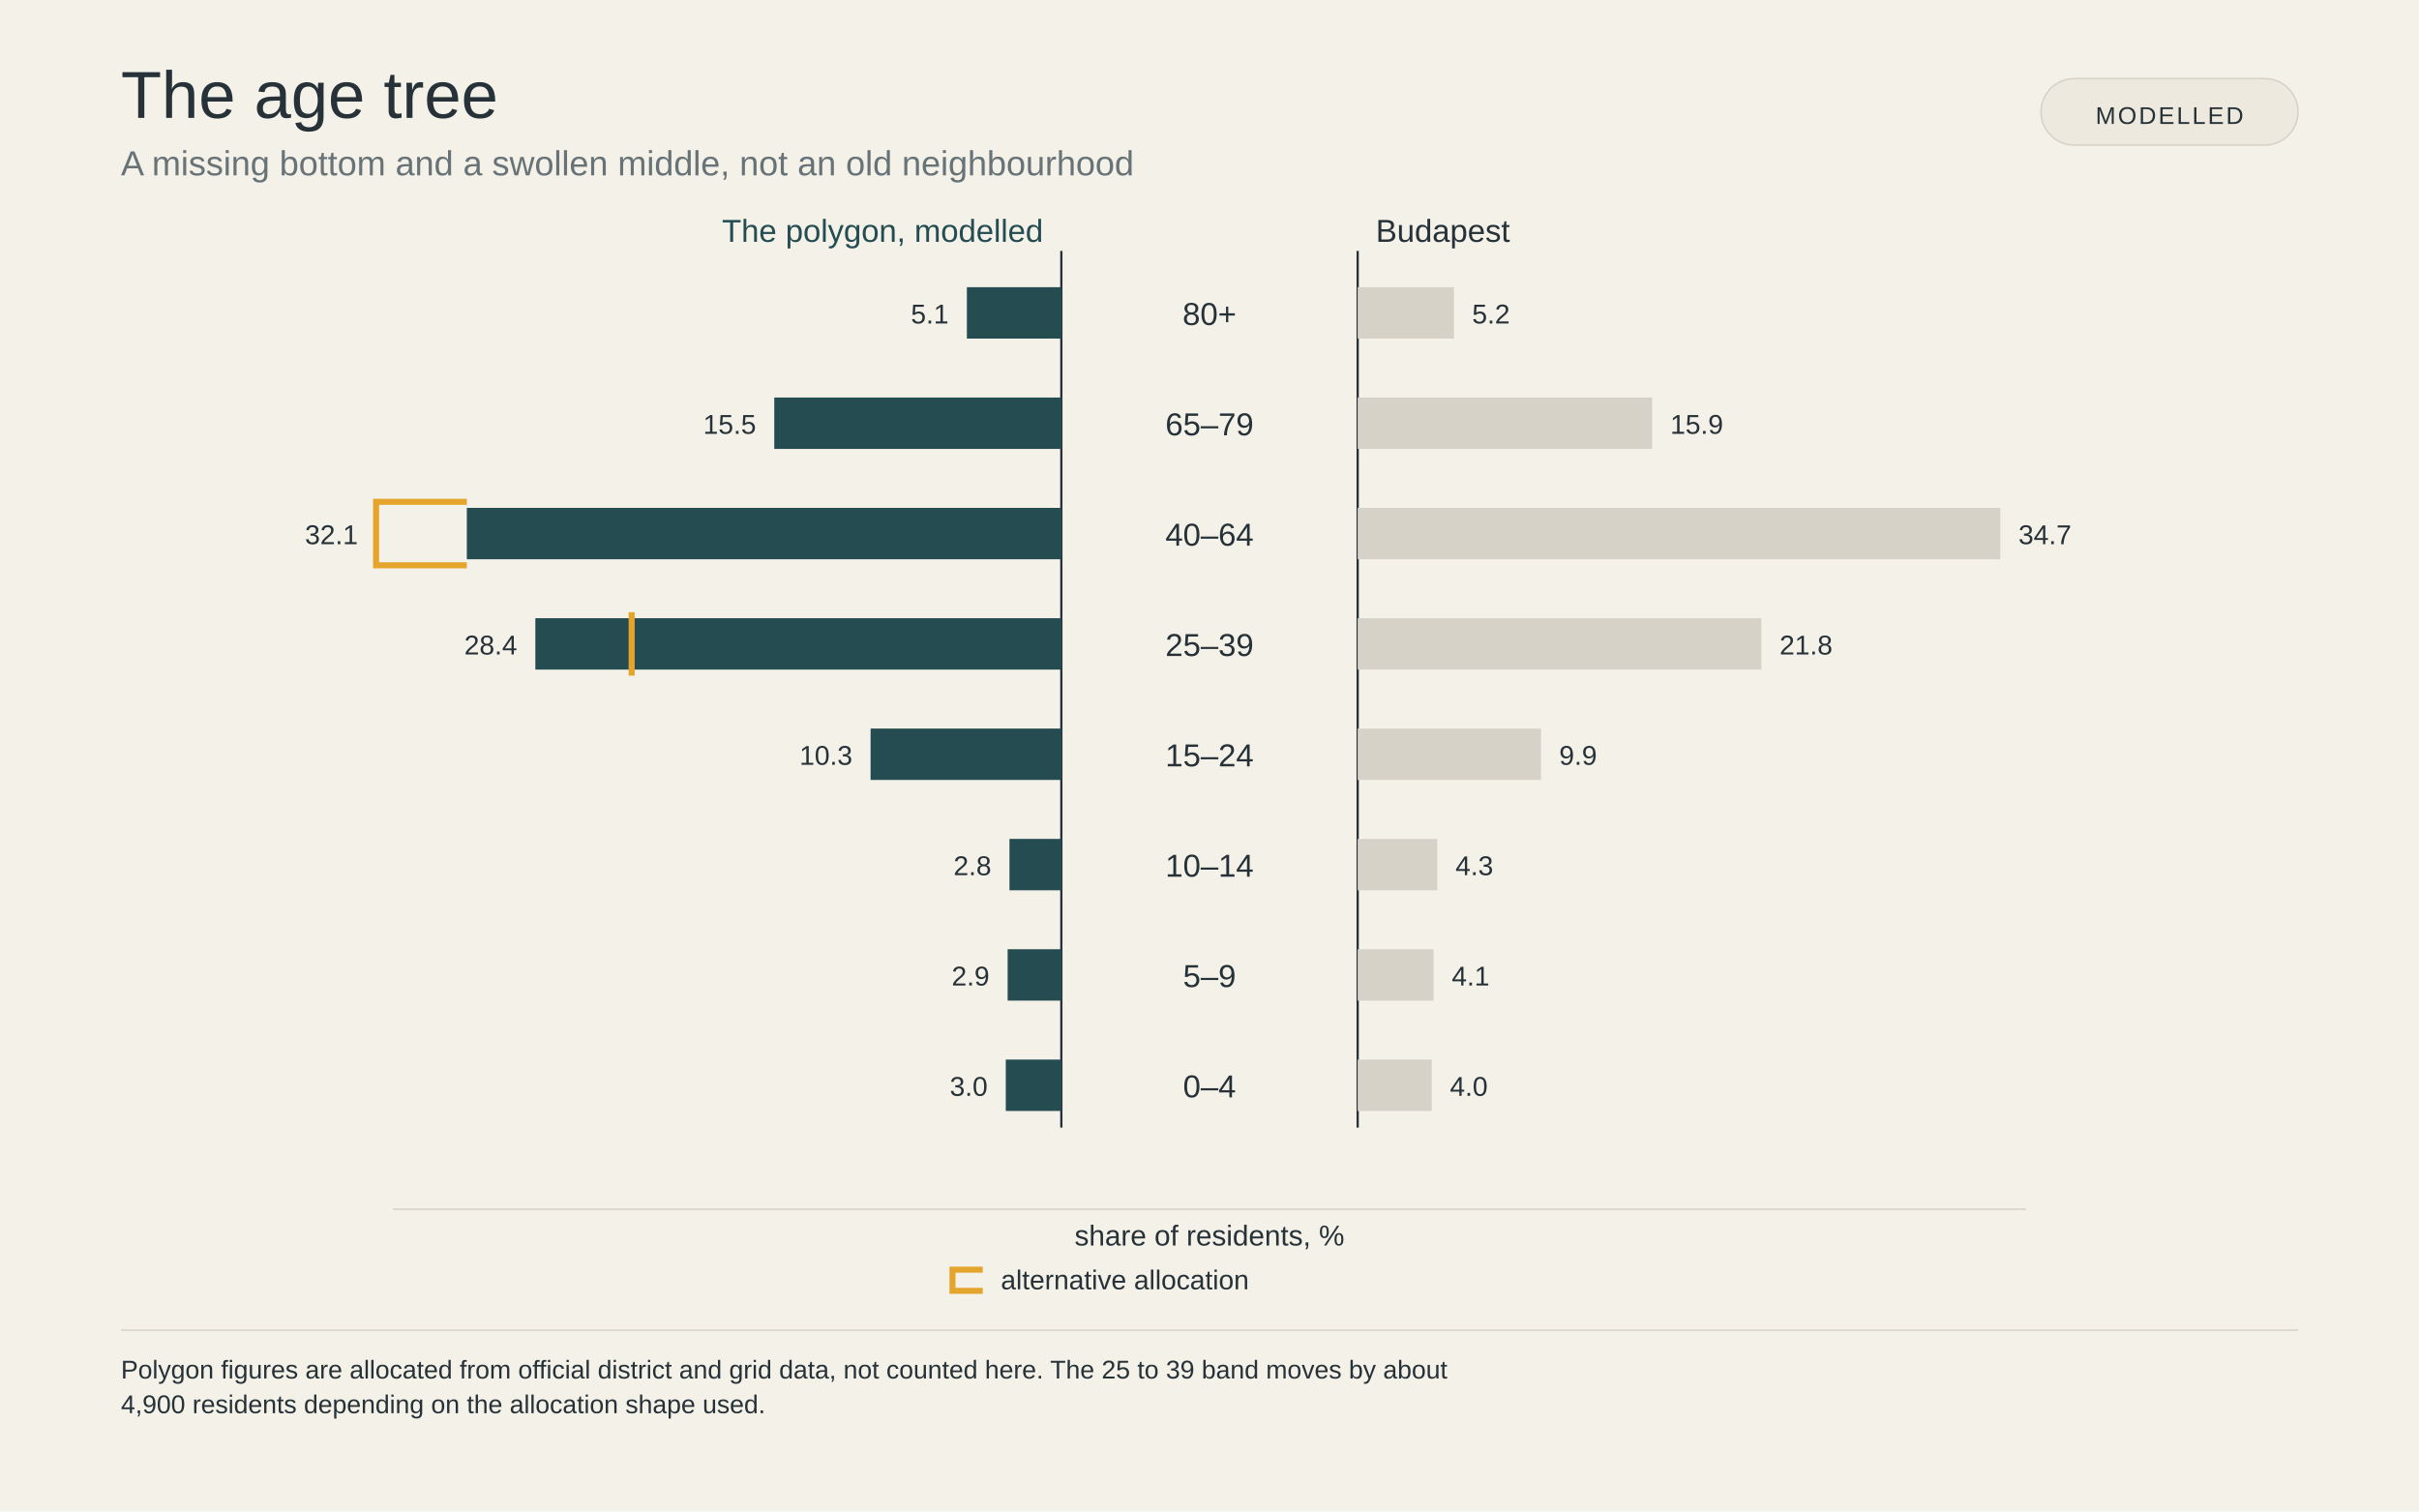
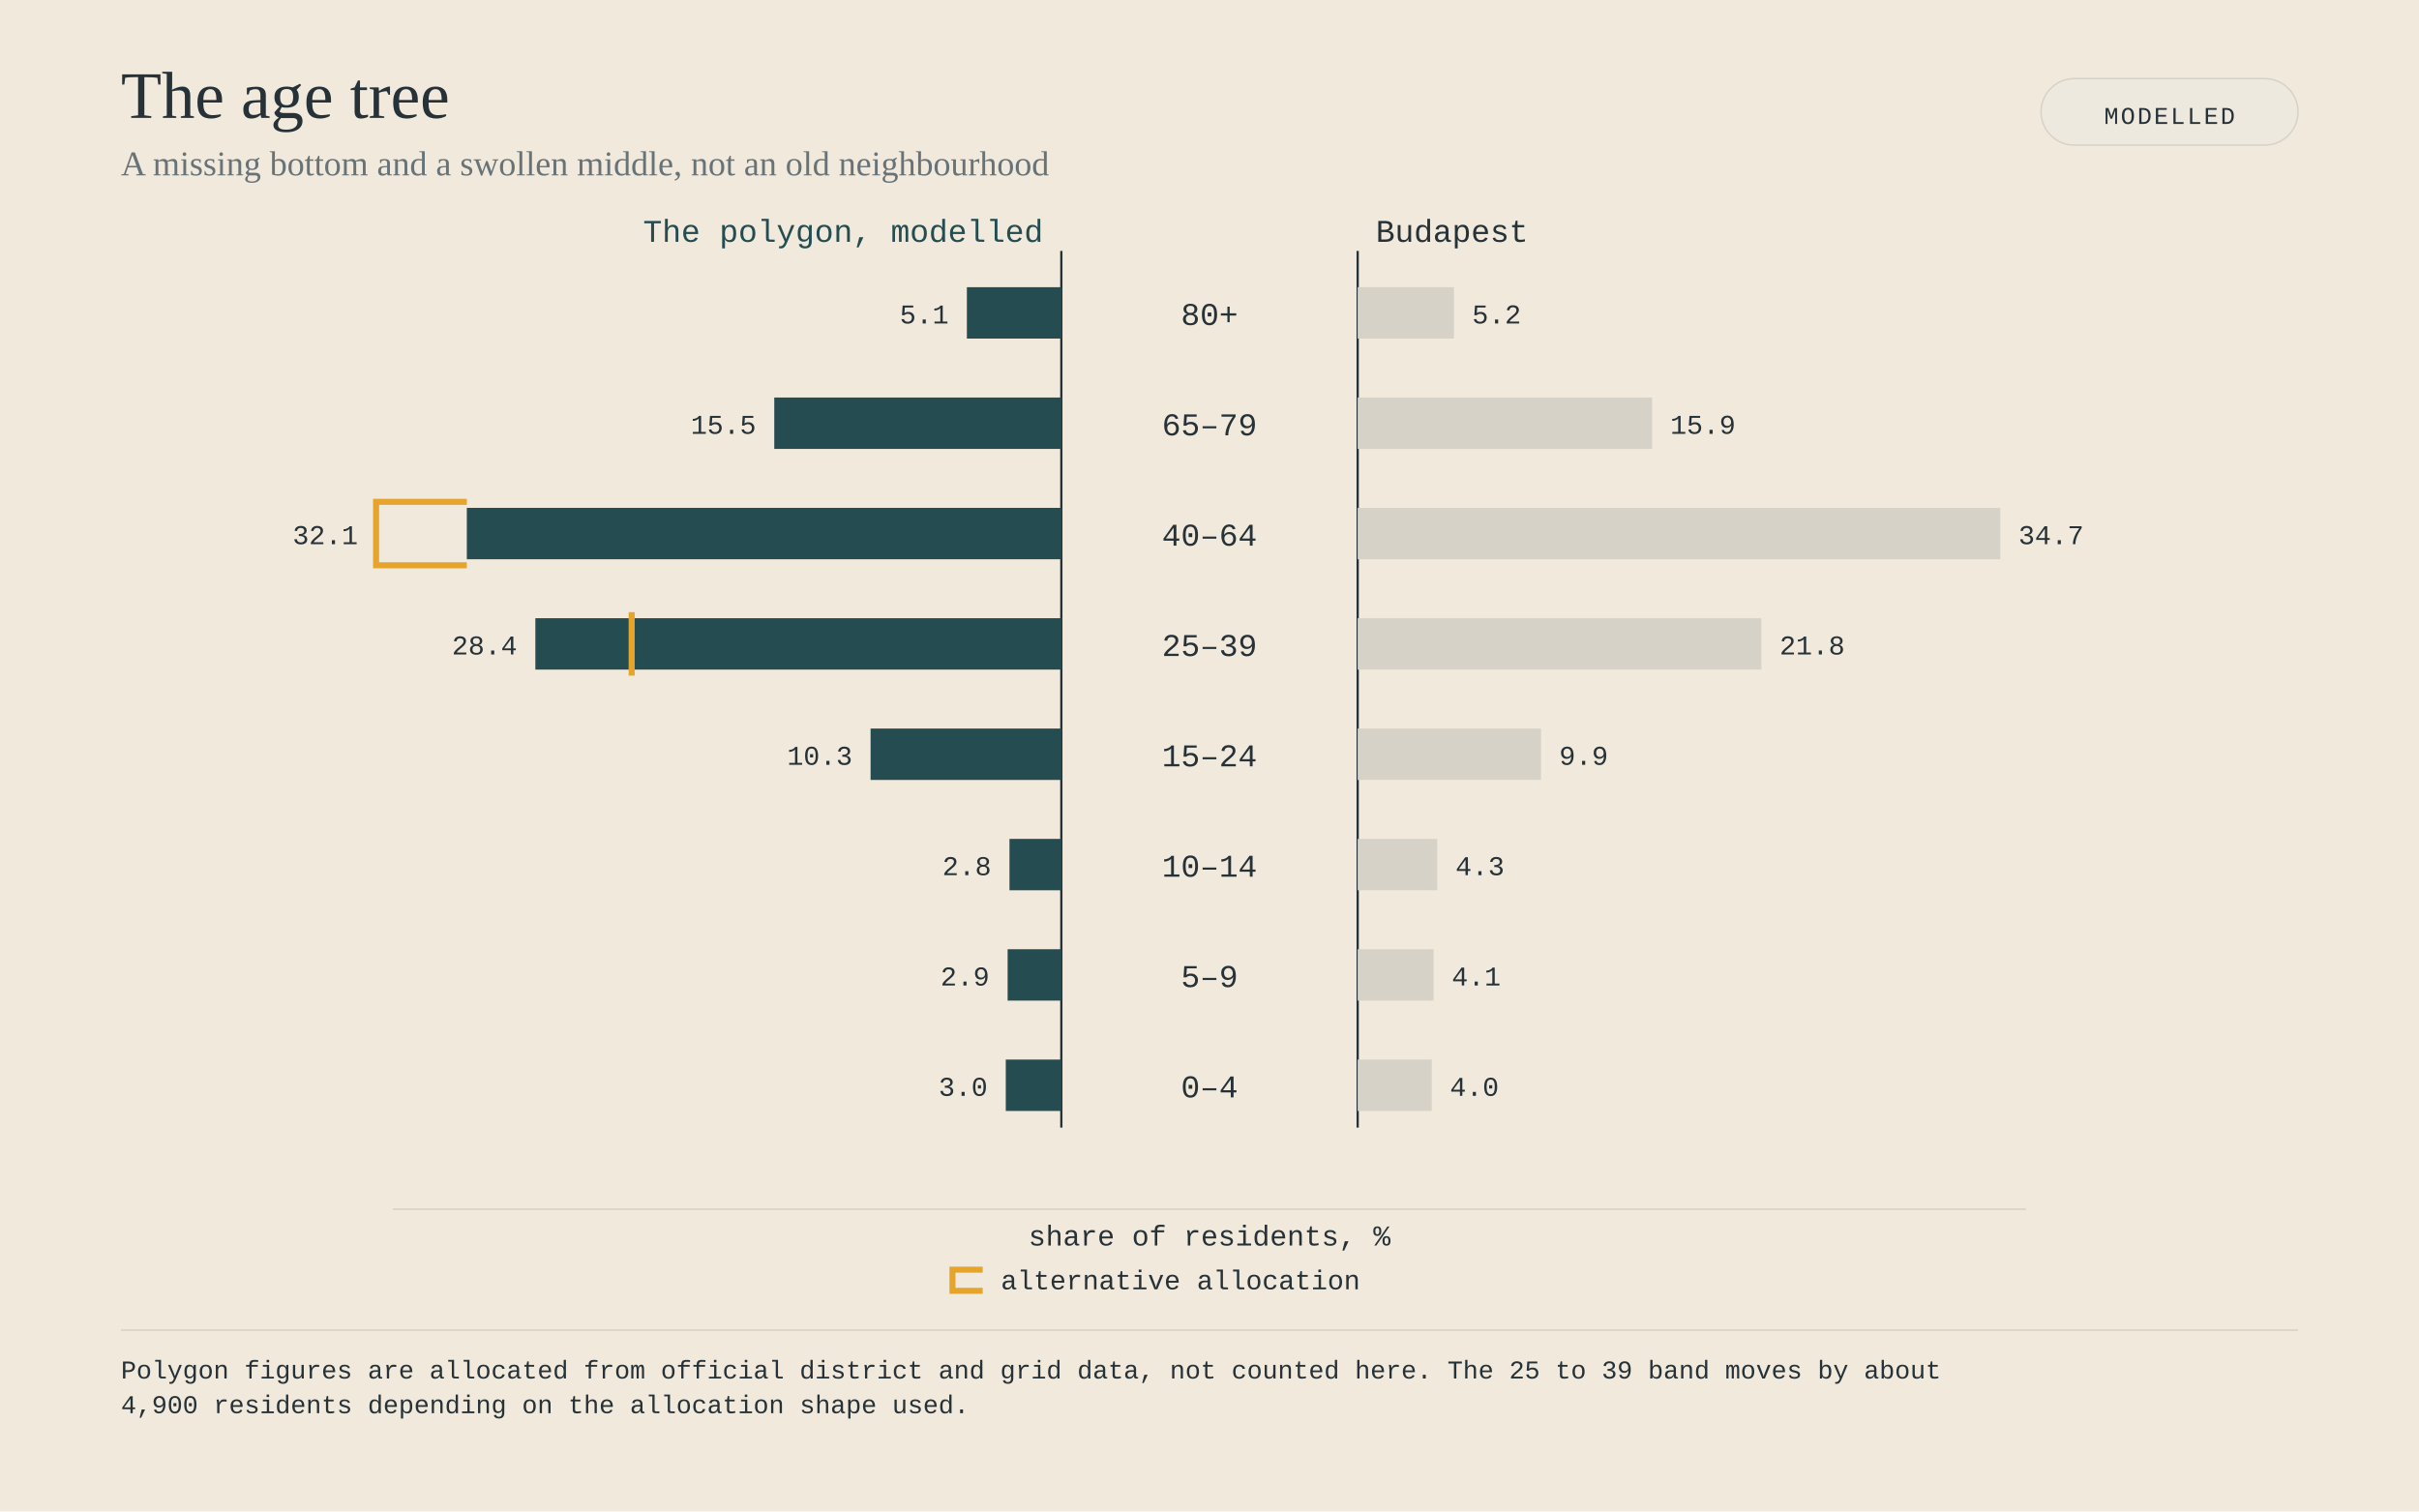
<svg xmlns="http://www.w3.org/2000/svg" width="1600" height="1000" viewBox="0 0 1600 1000" role="img" aria-labelledby="title desc">
-   <style>text{font-family:Arial,"Helvetica Neue",sans-serif;font-variant-numeric:tabular-nums lining-nums}.axis{shape-rendering:crispEdges}</style>
-   <rect x="0" y="0" width="1600" height="1000" fill="#F4F1E9" stroke="none" stroke-width="0" rx="0" opacity="1" />
+   <style>text{font-family:"Courier New",Courier,monospace;font-variant-numeric:tabular-nums lining-nums}svg&gt;text:nth-of-type(1),svg&gt;text:nth-of-type(2){font-family:Georgia,"Times New Roman",serif}.axis{shape-rendering:crispEdges}</style>
+   <rect x="0" y="0" width="1600" height="1000" fill="#F1EADC" stroke="none" stroke-width="0" rx="0" opacity="1" />
  <text x="80" y="78" font-size="44" fill="#263238" text-anchor="start" font-weight="500">The age tree</text>
  <text x="80" y="116" font-size="23" fill="#687377" text-anchor="start" font-weight="400">A missing bottom and a swollen middle, not an old neighbourhood</text>
  <rect x="1350" y="52" width="170" height="44" fill="#EEE9DF" stroke="#D7D2C7" stroke-width="1" rx="22" opacity="1" />
  <text x="1435" y="82" font-size="16" fill="#263238" text-anchor="middle" font-weight="500" letter-spacing="1.4">MODELLED</text>
  <text x="690" y="160" font-size="21" fill="#244C51" text-anchor="end" font-weight="500">The polygon, modelled</text>
  <text x="910" y="160" font-size="21" fill="#263238" text-anchor="start" font-weight="500">Budapest</text>
  <line x1="702" y1="166" x2="702" y2="746" stroke="#263238" stroke-width="1.5" opacity="1" />
  <line x1="898" y1="166" x2="898" y2="746" stroke="#263238" stroke-width="1.5" opacity="1" />
  <rect x="639.525" y="190" width="62.475" height="34" fill="#244C51" stroke="none" stroke-width="0" rx="0" opacity="1" />
  <rect x="898" y="190" width="63.7" height="34" fill="#D7D2C7" stroke="none" stroke-width="0" rx="0" opacity="1" />
  <text x="800" y="215" font-size="21" fill="#263238" text-anchor="middle" font-weight="500">80+</text>
  <text x="627.525" y="214" font-size="18" fill="#263238" text-anchor="end" font-weight="400">5.1</text>
  <text x="973.7" y="214" font-size="18" fill="#263238" text-anchor="start" font-weight="400">5.2</text>
  <rect x="512.125" y="263" width="189.875" height="34" fill="#244C51" stroke="none" stroke-width="0" rx="0" opacity="1" />
  <rect x="898" y="263" width="194.775" height="34" fill="#D7D2C7" stroke="none" stroke-width="0" rx="0" opacity="1" />
  <text x="800" y="288" font-size="21" fill="#263238" text-anchor="middle" font-weight="500">65–79</text>
  <text x="500.125" y="287" font-size="18" fill="#263238" text-anchor="end" font-weight="400">15.5</text>
  <text x="1104.775" y="287" font-size="18" fill="#263238" text-anchor="start" font-weight="400">15.9</text>
  <rect x="308.775" y="336" width="393.225" height="34" fill="#244C51" stroke="none" stroke-width="0" rx="0" opacity="1" />
  <rect x="898" y="336" width="425.075" height="34" fill="#D7D2C7" stroke="none" stroke-width="0" rx="0" opacity="1" />
  <path d="M 308.775 332 L 248.75 332 L 248.75 374 L 308.775 374" fill="none" stroke="#E5A52D" stroke-width="4" opacity="1" />
  <text x="800" y="361" font-size="21" fill="#263238" text-anchor="middle" font-weight="500">40–64</text>
  <text x="236.75" y="360" font-size="18" fill="#263238" text-anchor="end" font-weight="400">32.1</text>
  <text x="1335.075" y="360" font-size="18" fill="#263238" text-anchor="start" font-weight="400">34.7</text>
  <rect x="354.1" y="409" width="347.9" height="34" fill="#244C51" stroke="none" stroke-width="0" rx="0" opacity="1" />
  <rect x="898" y="409" width="267.05" height="34" fill="#D7D2C7" stroke="none" stroke-width="0" rx="0" opacity="1" />
  <line x1="417.8" y1="405" x2="417.8" y2="447" stroke="#E5A52D" stroke-width="4" opacity="1" />
  <text x="800" y="434" font-size="21" fill="#263238" text-anchor="middle" font-weight="500">25–39</text>
  <text x="342.1" y="433" font-size="18" fill="#263238" text-anchor="end" font-weight="400">28.4</text>
  <text x="1177.05" y="433" font-size="18" fill="#263238" text-anchor="start" font-weight="400">21.8</text>
  <rect x="575.825" y="482" width="126.175" height="34" fill="#244C51" stroke="none" stroke-width="0" rx="0" opacity="1" />
  <rect x="898" y="482" width="121.275" height="34" fill="#D7D2C7" stroke="none" stroke-width="0" rx="0" opacity="1" />
  <text x="800" y="507" font-size="21" fill="#263238" text-anchor="middle" font-weight="500">15–24</text>
  <text x="563.825" y="506" font-size="18" fill="#263238" text-anchor="end" font-weight="400">10.3</text>
  <text x="1031.275" y="506" font-size="18" fill="#263238" text-anchor="start" font-weight="400">9.9</text>
  <rect x="667.7" y="555" width="34.3" height="34" fill="#244C51" stroke="none" stroke-width="0" rx="0" opacity="1" />
  <rect x="898" y="555" width="52.675" height="34" fill="#D7D2C7" stroke="none" stroke-width="0" rx="0" opacity="1" />
  <text x="800" y="580" font-size="21" fill="#263238" text-anchor="middle" font-weight="500">10–14</text>
  <text x="655.7" y="579" font-size="18" fill="#263238" text-anchor="end" font-weight="400">2.8</text>
  <text x="962.675" y="579" font-size="18" fill="#263238" text-anchor="start" font-weight="400">4.3</text>
  <rect x="666.475" y="628" width="35.525" height="34" fill="#244C51" stroke="none" stroke-width="0" rx="0" opacity="1" />
  <rect x="898" y="628" width="50.225" height="34" fill="#D7D2C7" stroke="none" stroke-width="0" rx="0" opacity="1" />
  <text x="800" y="653" font-size="21" fill="#263238" text-anchor="middle" font-weight="500">5–9</text>
  <text x="654.475" y="652" font-size="18" fill="#263238" text-anchor="end" font-weight="400">2.9</text>
  <text x="960.225" y="652" font-size="18" fill="#263238" text-anchor="start" font-weight="400">4.1</text>
  <rect x="665.25" y="701" width="36.75" height="34" fill="#244C51" stroke="none" stroke-width="0" rx="0" opacity="1" />
  <rect x="898" y="701" width="49.0" height="34" fill="#D7D2C7" stroke="none" stroke-width="0" rx="0" opacity="1" />
  <text x="800" y="726" font-size="21" fill="#263238" text-anchor="middle" font-weight="500">0–4</text>
  <text x="653.25" y="725" font-size="18" fill="#263238" text-anchor="end" font-weight="400">3.0</text>
  <text x="959.0" y="725" font-size="18" fill="#263238" text-anchor="start" font-weight="400">4.0</text>
  <line x1="260" y1="800" x2="1340" y2="800" stroke="#D7D2C7" stroke-width="1" opacity="1" />
  <text x="800" y="824" font-size="19" fill="#263238" text-anchor="middle" font-weight="400">share of residents, %</text>
  <path d="M 650 840 L 630 840 L 630 854 L 650 854" fill="none" stroke="#E5A52D" stroke-width="4" opacity="1" />
  <text x="662" y="853" font-size="18" fill="#263238" text-anchor="start" font-weight="400">alternative allocation</text>
  <line x1="80" y1="880" x2="1520" y2="880" stroke="#D7D2C7" stroke-width="1" opacity="1" />
  <text x="80" y="912" font-size="17" fill="#263238" text-anchor="start" font-weight="400">
    <tspan x="80" dy="0">Polygon figures are allocated from official district and grid data, not counted here. The 25 to 39 band moves by about</tspan>
    <tspan x="80" dy="22.95">4,900 residents depending on the allocation shape used.</tspan>
  </text>
</svg>
